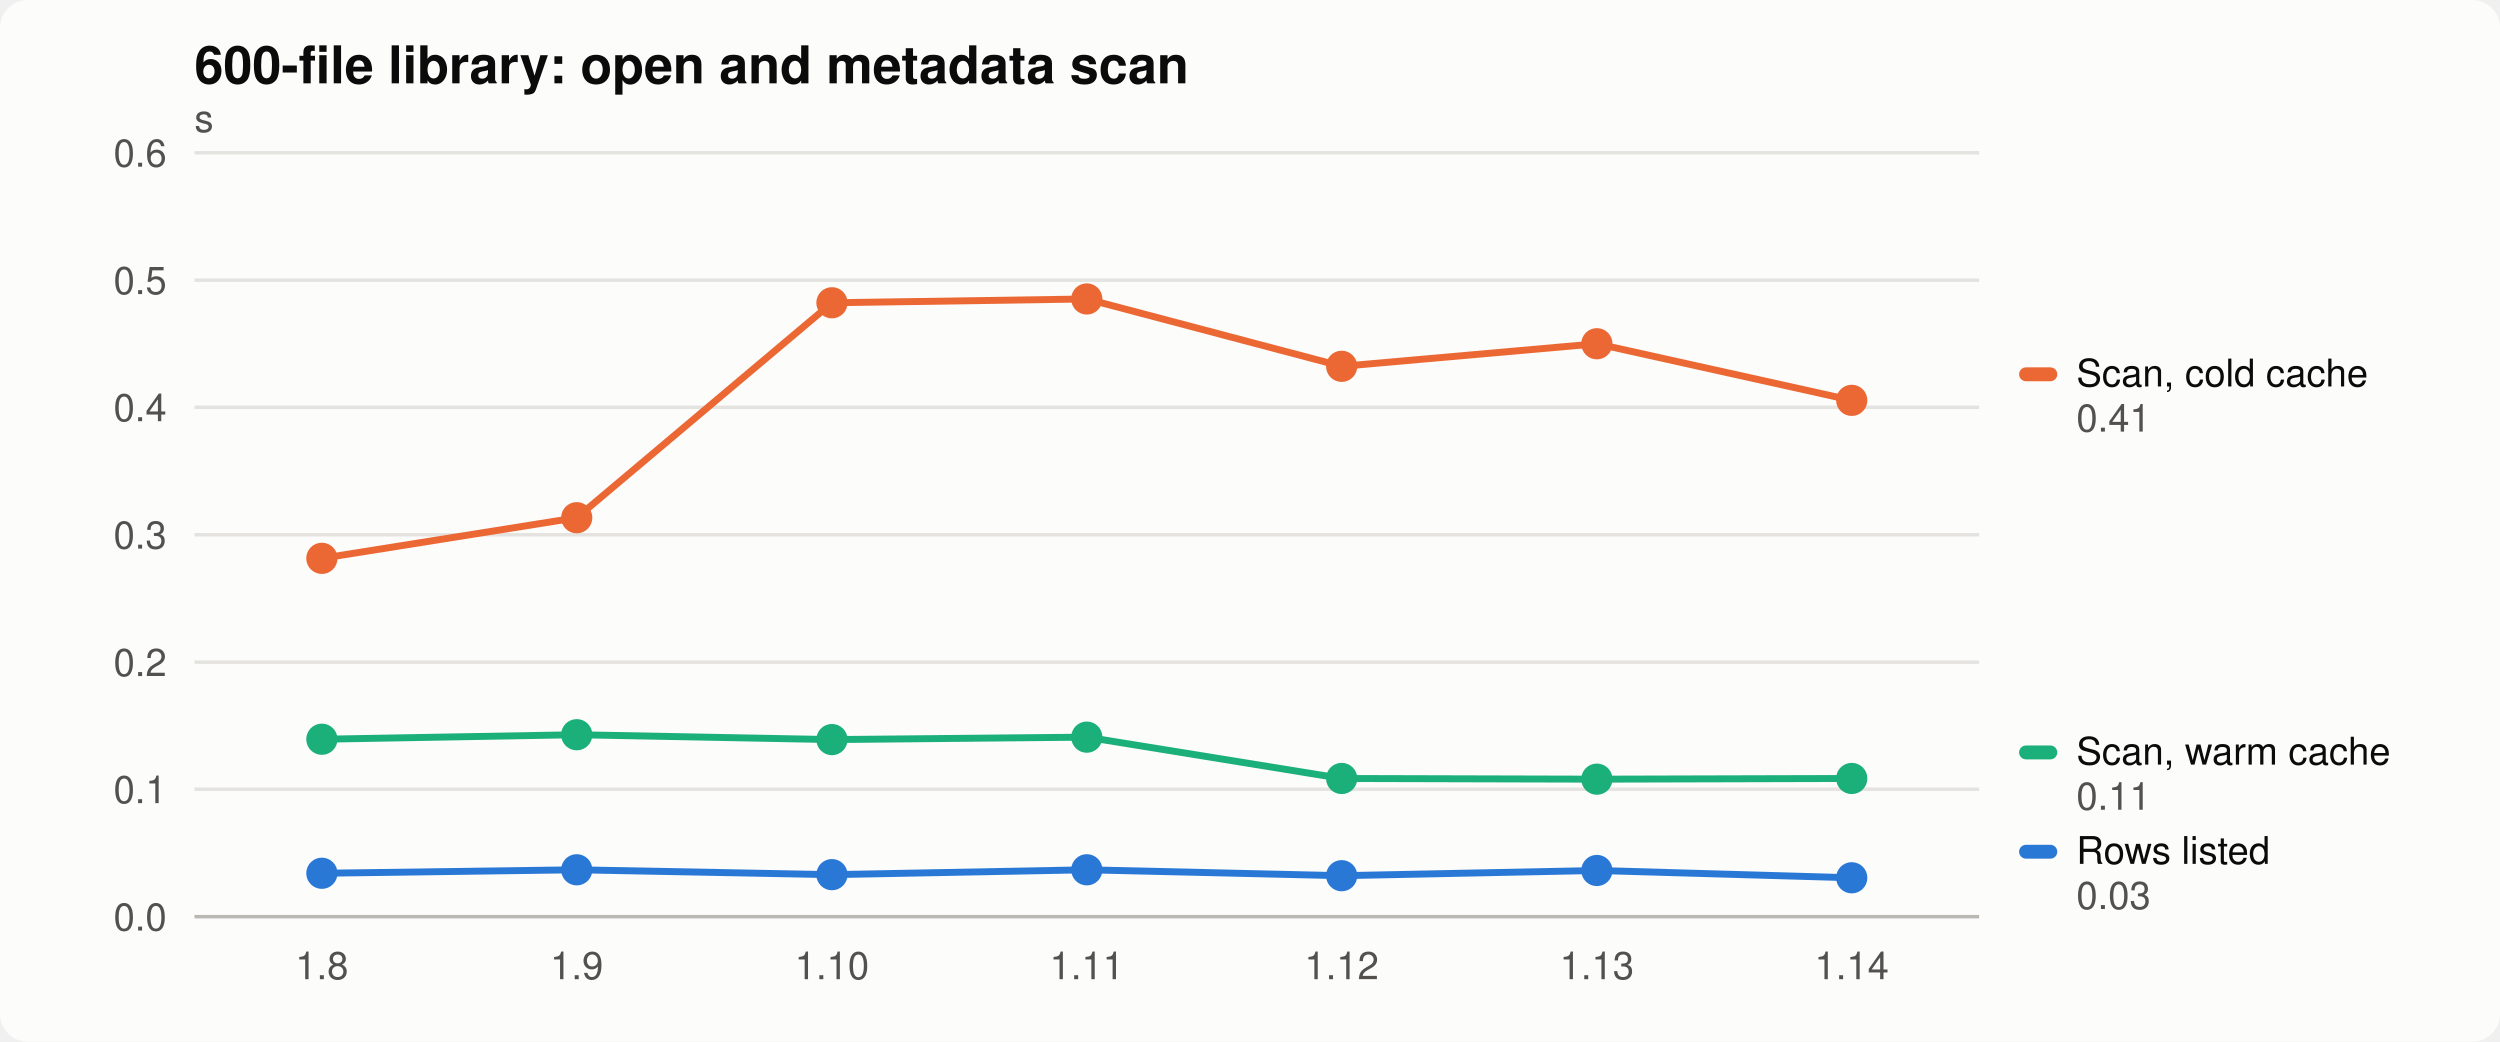
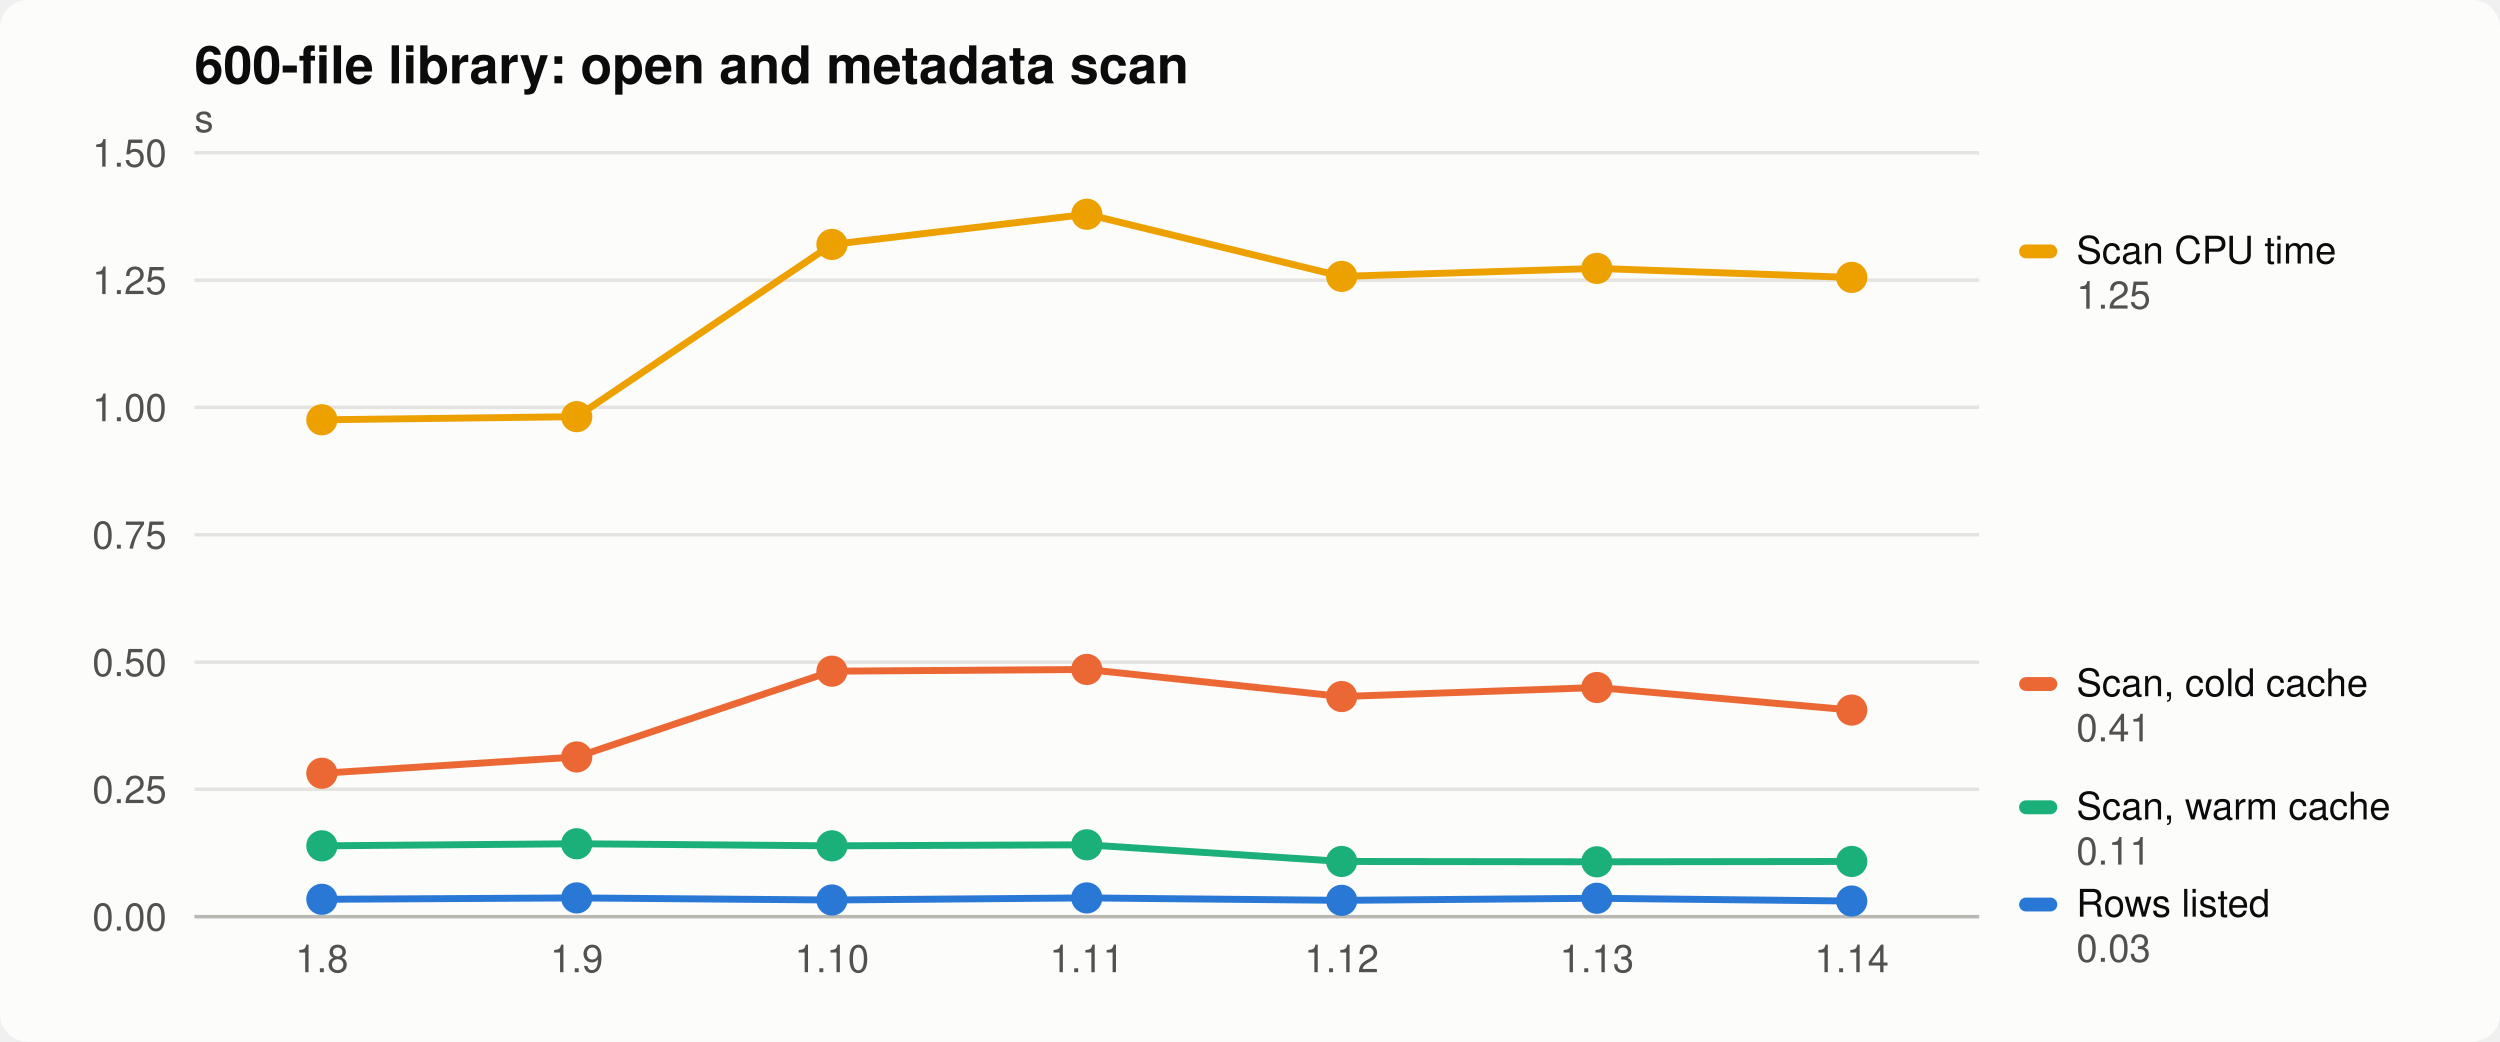
<svg xmlns="http://www.w3.org/2000/svg" viewBox="0 0 720 300" width="720" height="300" font-family="-apple-system,BlinkMacSystemFont,Segoe UI,Helvetica,Arial,sans-serif" role="img" aria-label="600-file library: open and metadata scan">
  <style>.bg{fill:#fcfcfb}.t{fill:#0b0b0b}.m{fill:#52514e}.g{stroke:#e4e3df}.a{stroke:#b9b8b2}.s0{stroke:#2a78d6;fill:#2a78d6}.s1{stroke:#eb6834;fill:#eb6834}.s2{stroke:#1baf7a;fill:#1baf7a}.s3{stroke:#eda100;fill:#eda100}@media (prefers-color-scheme:dark){.bg{fill:#1a1a19}.t{fill:#ffffff}.m{fill:#c3c2b7}.g{stroke:#2f2f2d}.a{stroke:#555550}.s0{stroke:#3987e5;fill:#3987e5}.s1{stroke:#d95926;fill:#d95926}.s2{stroke:#199e70;fill:#199e70}.s3{stroke:#c98500;fill:#c98500}}.l{fill:none;stroke-width:2;stroke-linejoin:round;stroke-linecap:round}</style>
  <rect class="bg" width="720" height="300" rx="8" />
  <text class="t" x="56" y="24" font-size="15" font-weight="600">600-file library: open and metadata scan</text>
  <text class="m" x="56" y="38" font-size="11">s</text>
  <line class="a" x1="56" x2="570" y1="264.0" y2="264.0" />
-   <text class="m" x="48" y="268.0" font-size="11" text-anchor="end">0.0</text>
+   <text class="m" x="48" y="268.0" font-size="11" text-anchor="end">0.00</text>
  <line class="g" x1="56" x2="570" y1="227.3" y2="227.3" />
-   <text class="m" x="48" y="231.3" font-size="11" text-anchor="end">0.1</text>
+   <text class="m" x="48" y="231.3" font-size="11" text-anchor="end">0.25</text>
  <line class="g" x1="56" x2="570" y1="190.7" y2="190.7" />
-   <text class="m" x="48" y="194.7" font-size="11" text-anchor="end">0.2</text>
+   <text class="m" x="48" y="194.7" font-size="11" text-anchor="end">0.50</text>
  <line class="g" x1="56" x2="570" y1="154.0" y2="154.0" />
-   <text class="m" x="48" y="158.0" font-size="11" text-anchor="end">0.3</text>
+   <text class="m" x="48" y="158.0" font-size="11" text-anchor="end">0.75</text>
  <line class="g" x1="56" x2="570" y1="117.3" y2="117.3" />
-   <text class="m" x="48" y="121.3" font-size="11" text-anchor="end">0.4</text>
+   <text class="m" x="48" y="121.3" font-size="11" text-anchor="end">1.00</text>
  <line class="g" x1="56" x2="570" y1="80.7" y2="80.7" />
-   <text class="m" x="48" y="84.7" font-size="11" text-anchor="end">0.5</text>
+   <text class="m" x="48" y="84.7" font-size="11" text-anchor="end">1.25</text>
  <line class="g" x1="56" x2="570" y1="44.0" y2="44.0" />
-   <text class="m" x="48" y="48.0" font-size="11" text-anchor="end">0.6</text>
-   <text class="m" x="92.7" y="282" font-size="11" text-anchor="middle">1.8</text>
-   <text class="m" x="166.1" y="282" font-size="11" text-anchor="middle">1.9</text>
-   <text class="m" x="239.6" y="282" font-size="11" text-anchor="middle">1.10</text>
-   <text class="m" x="313.0" y="282" font-size="11" text-anchor="middle">1.11</text>
-   <text class="m" x="386.4" y="282" font-size="11" text-anchor="middle">1.12</text>
-   <text class="m" x="459.9" y="282" font-size="11" text-anchor="middle">1.13</text>
-   <text class="m" x="533.3" y="282" font-size="11" text-anchor="middle">1.14</text>
-   <path class="l s0" d="M92.7,251.5 L166.1,250.5 L239.6,251.9 L313.0,250.5 L386.4,252.2 L459.9,250.7 L533.3,252.8" />
-   <circle class="s0" cx="92.7" cy="251.5" r="4" stroke="none" />
-   <circle class="s0" cx="166.1" cy="250.5" r="4" stroke="none" />
-   <circle class="s0" cx="239.6" cy="251.9" r="4" stroke="none" />
-   <circle class="s0" cx="313.0" cy="250.5" r="4" stroke="none" />
-   <circle class="s0" cx="386.4" cy="252.2" r="4" stroke="none" />
-   <circle class="s0" cx="459.9" cy="250.7" r="4" stroke="none" />
-   <circle class="s0" cx="533.3" cy="252.8" r="4" stroke="none" />
-   <path class="l s1" d="M92.7,160.8 L166.1,149.1 L239.6,87.2 L313.0,86.1 L386.4,105.5 L459.9,99.0 L533.3,115.3" />
-   <circle class="s1" cx="92.7" cy="160.8" r="4" stroke="none" />
-   <circle class="s1" cx="166.1" cy="149.1" r="4" stroke="none" />
-   <circle class="s1" cx="239.6" cy="87.2" r="4" stroke="none" />
-   <circle class="s1" cx="313.0" cy="86.1" r="4" stroke="none" />
-   <circle class="s1" cx="386.4" cy="105.5" r="4" stroke="none" />
-   <circle class="s1" cx="459.9" cy="99.0" r="4" stroke="none" />
-   <circle class="s1" cx="533.3" cy="115.3" r="4" stroke="none" />
-   <path class="l s2" d="M92.7,212.9 L166.1,211.6 L239.6,213.0 L313.0,212.3 L386.4,224.2 L459.9,224.4 L533.3,224.2" />
-   <circle class="s2" cx="92.7" cy="212.9" r="4" stroke="none" />
-   <circle class="s2" cx="166.1" cy="211.6" r="4" stroke="none" />
-   <circle class="s2" cx="239.6" cy="213.0" r="4" stroke="none" />
-   <circle class="s2" cx="313.0" cy="212.3" r="4" stroke="none" />
-   <circle class="s2" cx="386.4" cy="224.2" r="4" stroke="none" />
-   <circle class="s2" cx="459.9" cy="224.4" r="4" stroke="none" />
-   <circle class="s2" cx="533.3" cy="224.2" r="4" stroke="none" />
-   <rect class="s1" x="582" y="106.3" width="10" height="3" rx="1.5" stroke="none" />
-   <text class="t" x="598" y="111.3" font-size="11">Scan, cold cache</text>
-   <text class="m" x="598" y="124.3" font-size="11">0.41</text>
-   <rect class="s2" x="582" y="215.2" width="10" height="3" rx="1.5" stroke="none" />
-   <text class="t" x="598" y="220.2" font-size="11">Scan, warm cache</text>
-   <text class="m" x="598" y="233.2" font-size="11">0.11</text>
-   <rect class="s0" x="582" y="243.8" width="10" height="3" rx="1.5" stroke="none" />
-   <text class="t" x="598" y="248.8" font-size="11">Rows listed</text>
-   <text class="m" x="598" y="261.8" font-size="11">0.03</text>
+   <text class="m" x="48" y="48.0" font-size="11" text-anchor="end">1.50</text>
+   <text class="m" x="92.7" y="280" font-size="11" text-anchor="middle">1.8</text>
+   <text class="m" x="166.1" y="280" font-size="11" text-anchor="middle">1.9</text>
+   <text class="m" x="239.6" y="280" font-size="11" text-anchor="middle">1.10</text>
+   <text class="m" x="313.0" y="280" font-size="11" text-anchor="middle">1.11</text>
+   <text class="m" x="386.4" y="280" font-size="11" text-anchor="middle">1.12</text>
+   <text class="m" x="459.9" y="280" font-size="11" text-anchor="middle">1.13</text>
+   <text class="m" x="533.3" y="280" font-size="11" text-anchor="middle">1.14</text>
+   <path class="l s0" d="M92.7,259.0 L166.1,258.6 L239.6,259.2 L313.0,258.6 L386.4,259.3 L459.9,258.7 L533.3,259.5" />
+   <circle class="s0" cx="92.7" cy="259.0" r="4" stroke="none" />
+   <circle class="s0" cx="166.1" cy="258.6" r="4" stroke="none" />
+   <circle class="s0" cx="239.6" cy="259.2" r="4" stroke="none" />
+   <circle class="s0" cx="313.0" cy="258.6" r="4" stroke="none" />
+   <circle class="s0" cx="386.4" cy="259.3" r="4" stroke="none" />
+   <circle class="s0" cx="459.9" cy="258.7" r="4" stroke="none" />
+   <circle class="s0" cx="533.3" cy="259.5" r="4" stroke="none" />
+   <path class="l s1" d="M92.7,222.7 L166.1,218.0 L239.6,193.3 L313.0,192.8 L386.4,200.6 L459.9,198.0 L533.3,204.5" />
+   <circle class="s1" cx="92.7" cy="222.7" r="4" stroke="none" />
+   <circle class="s1" cx="166.1" cy="218.0" r="4" stroke="none" />
+   <circle class="s1" cx="239.6" cy="193.3" r="4" stroke="none" />
+   <circle class="s1" cx="313.0" cy="192.8" r="4" stroke="none" />
+   <circle class="s1" cx="386.4" cy="200.6" r="4" stroke="none" />
+   <circle class="s1" cx="459.9" cy="198.0" r="4" stroke="none" />
+   <circle class="s1" cx="533.3" cy="204.5" r="4" stroke="none" />
+   <path class="l s2" d="M92.7,243.6 L166.1,243.0 L239.6,243.6 L313.0,243.3 L386.4,248.1 L459.9,248.2 L533.3,248.1" />
+   <circle class="s2" cx="92.7" cy="243.6" r="4" stroke="none" />
+   <circle class="s2" cx="166.1" cy="243.0" r="4" stroke="none" />
+   <circle class="s2" cx="239.6" cy="243.6" r="4" stroke="none" />
+   <circle class="s2" cx="313.0" cy="243.3" r="4" stroke="none" />
+   <circle class="s2" cx="386.4" cy="248.1" r="4" stroke="none" />
+   <circle class="s2" cx="459.9" cy="248.2" r="4" stroke="none" />
+   <circle class="s2" cx="533.3" cy="248.1" r="4" stroke="none" />
+   <path class="l s3" d="M92.7,120.9 L166.1,120.0 L239.6,70.4 L313.0,61.7 L386.4,79.6 L459.9,77.3 L533.3,79.9" />
+   <circle class="s3" cx="92.7" cy="120.9" r="4" stroke="none" />
+   <circle class="s3" cx="166.1" cy="120.0" r="4" stroke="none" />
+   <circle class="s3" cx="239.6" cy="70.4" r="4" stroke="none" />
+   <circle class="s3" cx="313.0" cy="61.7" r="4" stroke="none" />
+   <circle class="s3" cx="386.4" cy="79.6" r="4" stroke="none" />
+   <circle class="s3" cx="459.9" cy="77.3" r="4" stroke="none" />
+   <circle class="s3" cx="533.3" cy="79.9" r="4" stroke="none" />
+   <rect class="s3" x="582" y="70.9" width="10" height="3" rx="1.5" stroke="none" />
+   <text class="t" x="598" y="75.9" font-size="11">Scan CPU time</text>
+   <text class="m" x="598" y="88.9" font-size="11">1.25</text>
+   <rect class="s1" x="582" y="195.5" width="10" height="3" rx="1.5" stroke="none" />
+   <text class="t" x="598" y="200.5" font-size="11">Scan, cold cache</text>
+   <text class="m" x="598" y="213.5" font-size="11">0.41</text>
+   <rect class="s2" x="582" y="231.0" width="10" height="3" rx="1.5" stroke="none" />
+   <text class="t" x="598" y="236.0" font-size="11">Scan, warm cache</text>
+   <text class="m" x="598" y="249.0" font-size="11">0.11</text>
+   <rect class="s0" x="582" y="259.0" width="10" height="3" rx="1.5" stroke="none" />
+   <text class="t" x="598" y="264.0" font-size="11">Rows listed</text>
+   <text class="m" x="598" y="277.0" font-size="11">0.03</text>
</svg>
